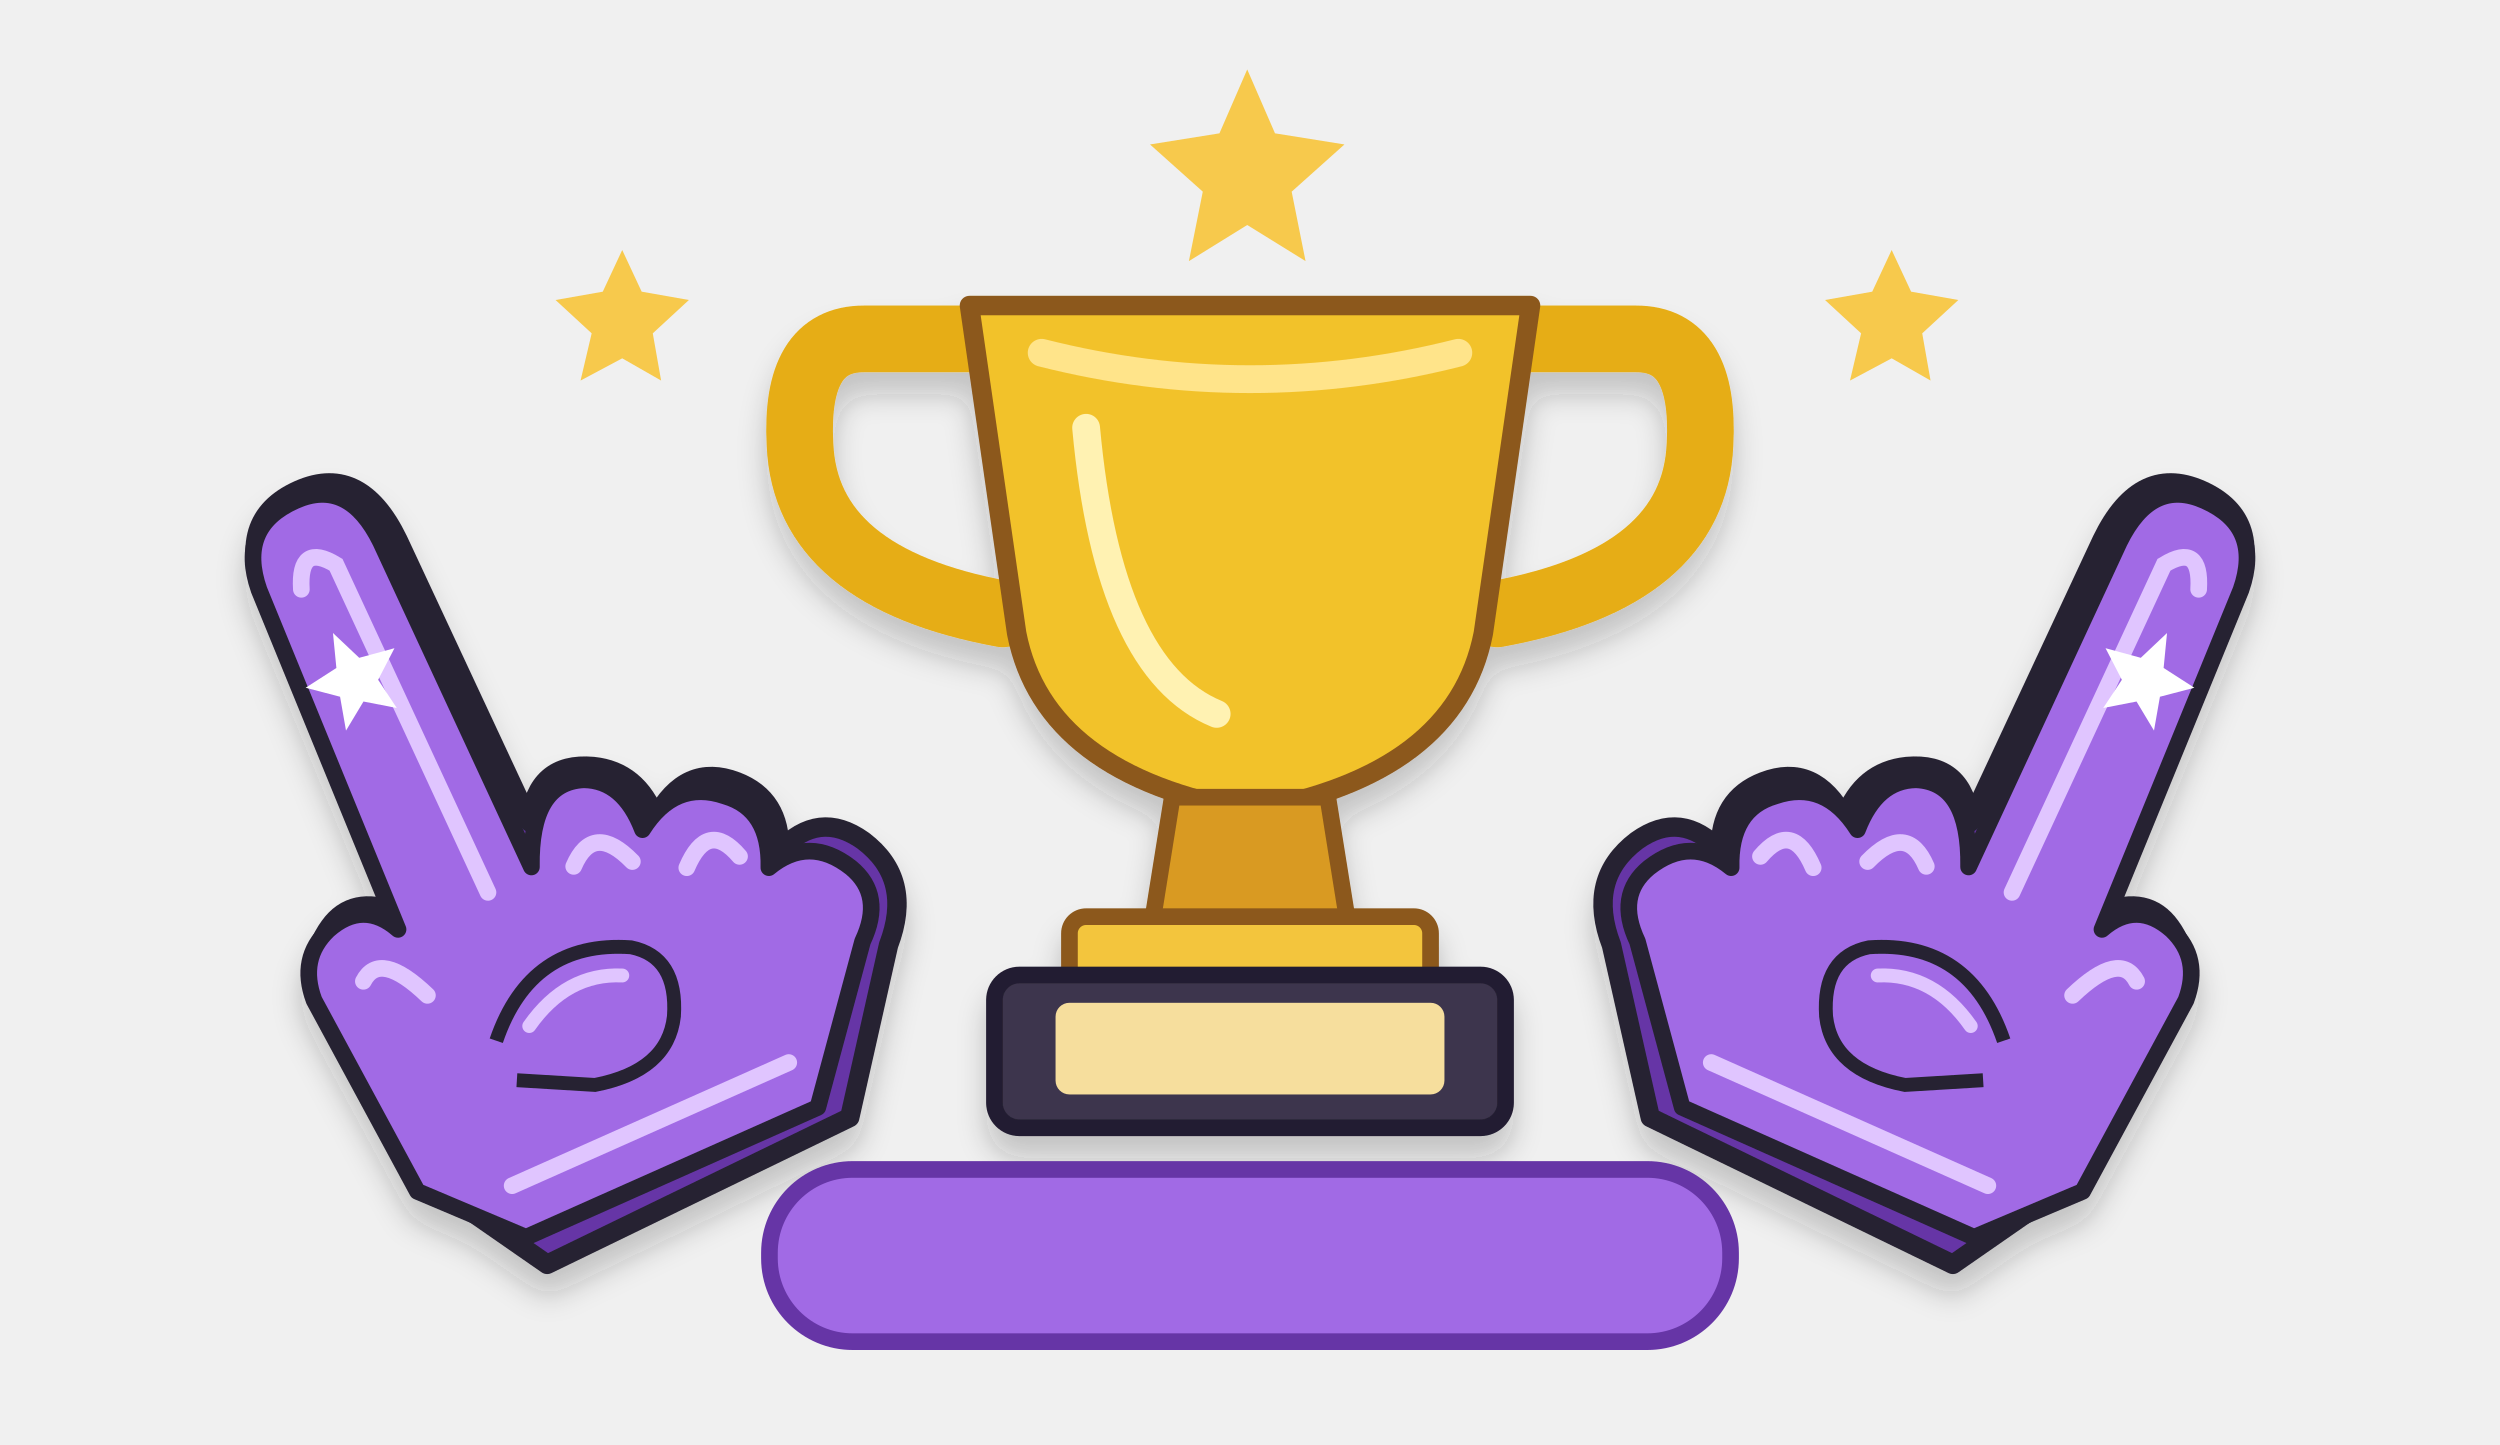
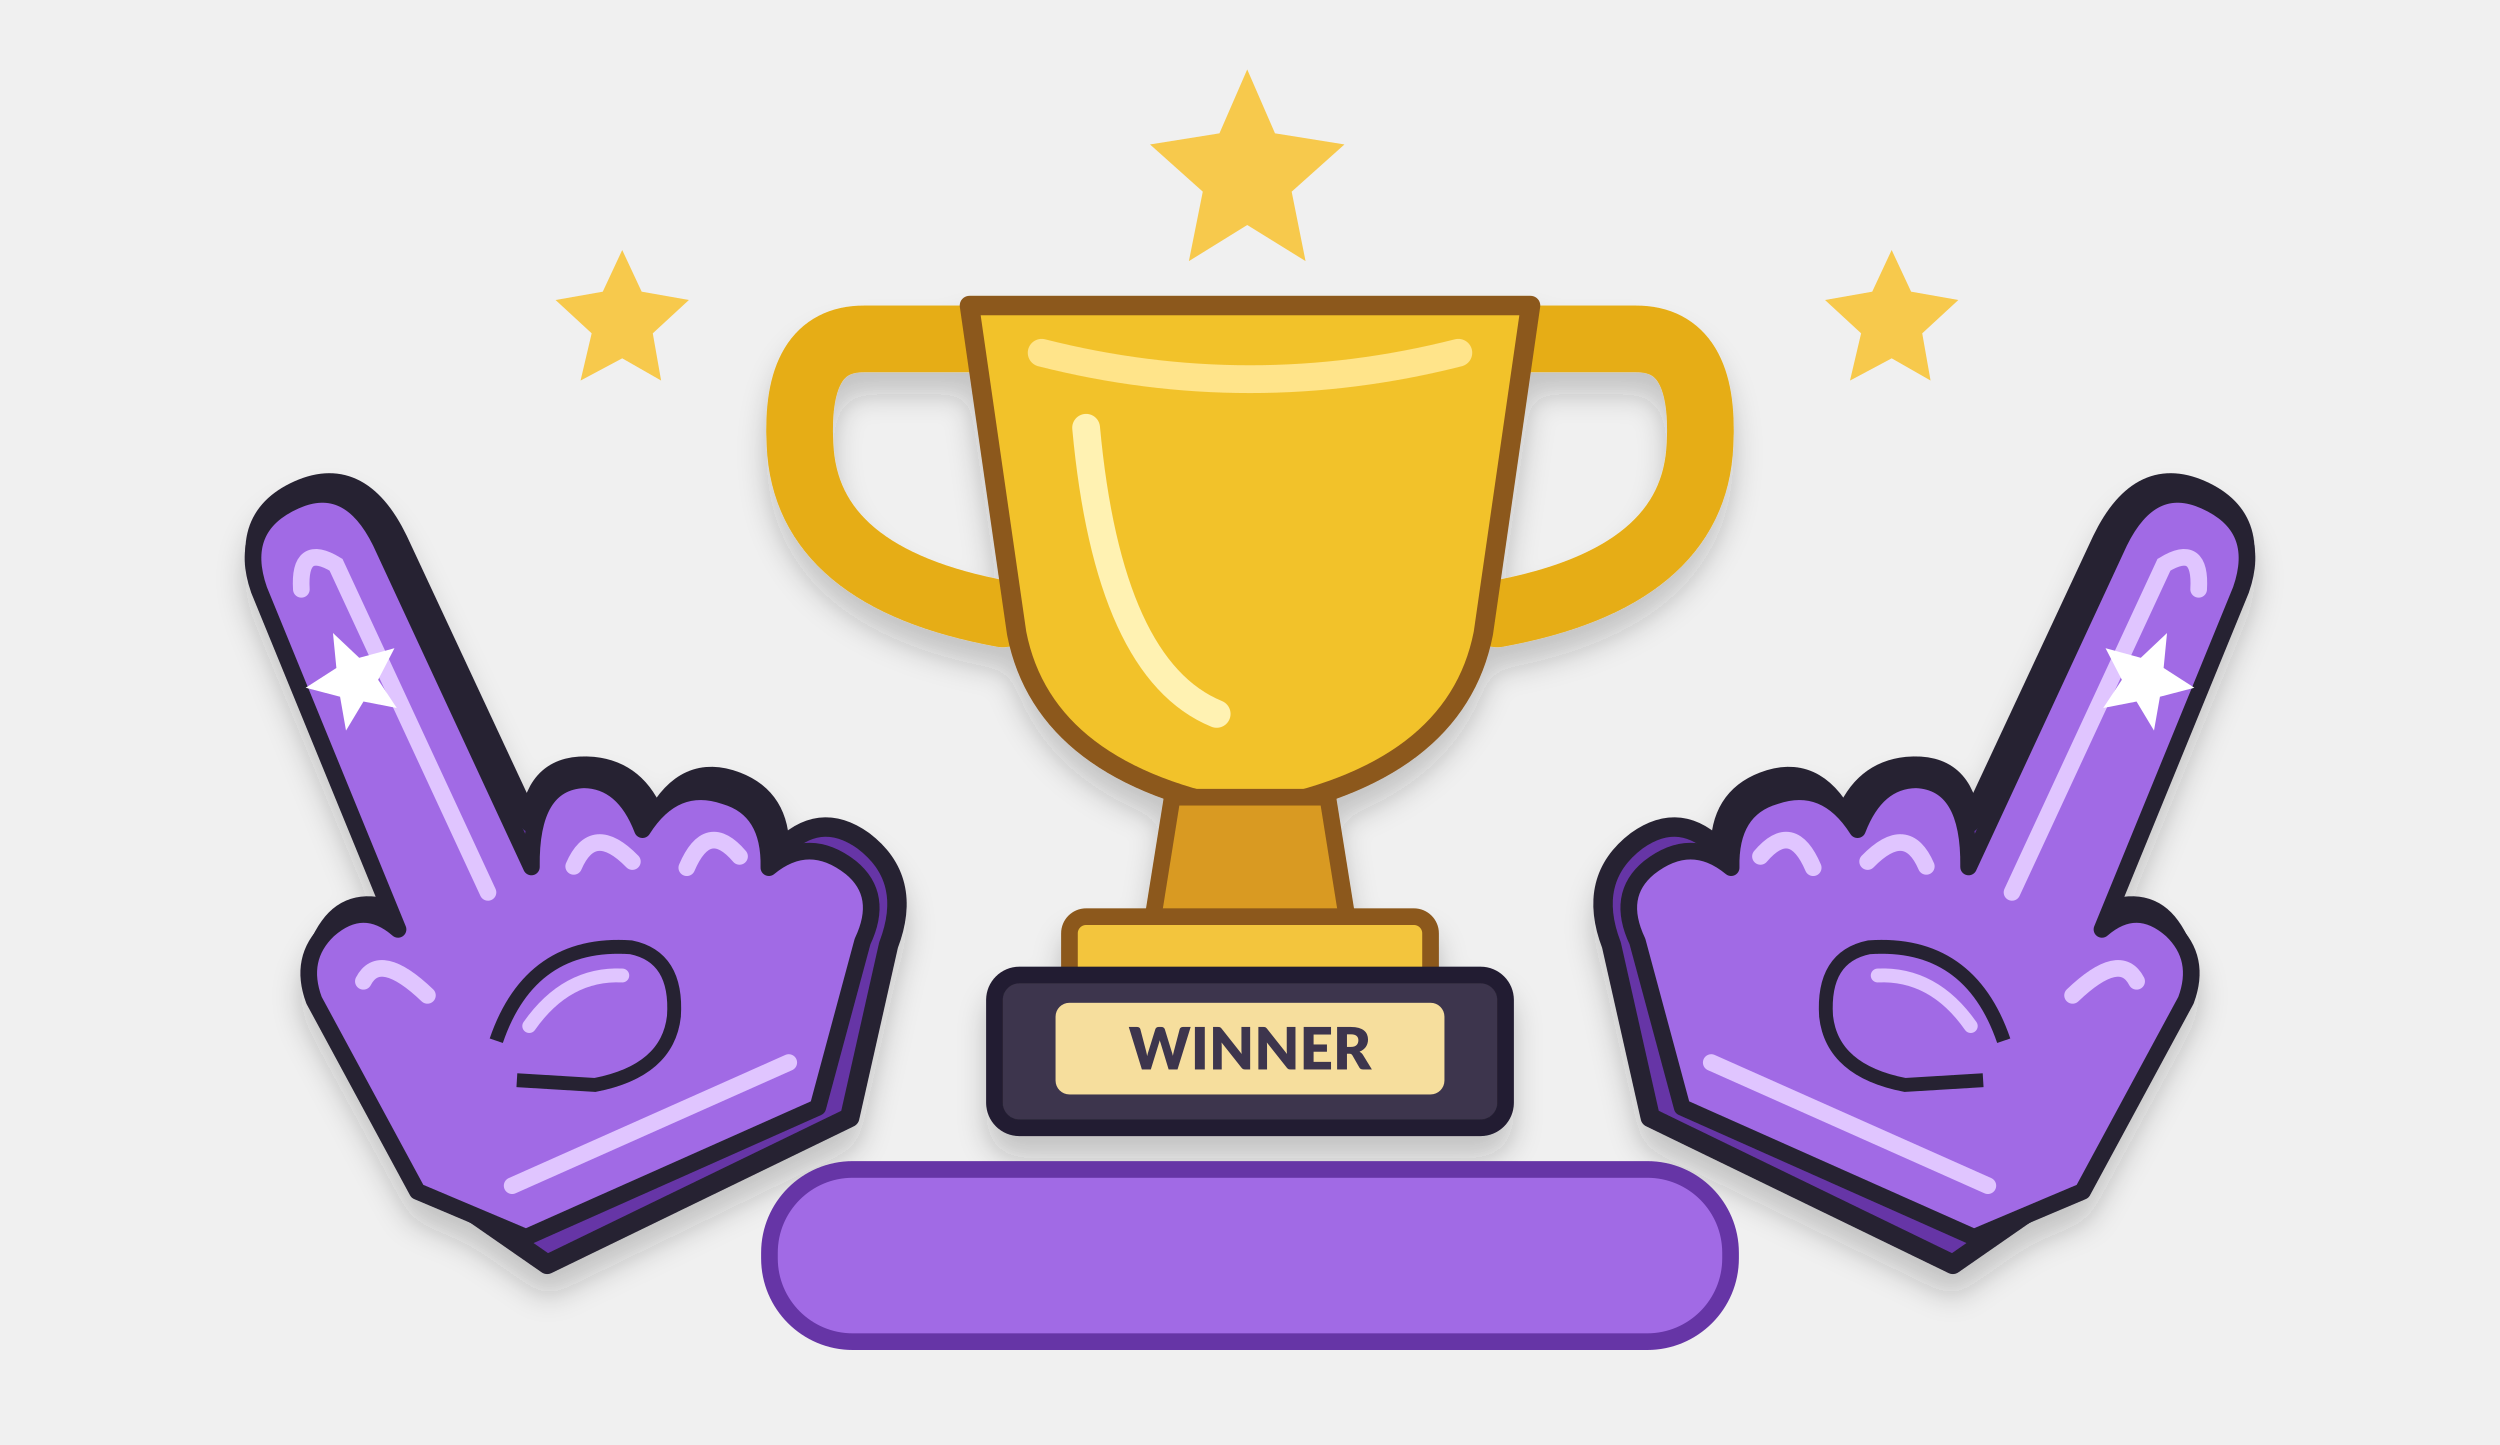
- <svg xmlns="http://www.w3.org/2000/svg" width="900" height="520" viewBox="0 0 900 520" role="img" aria-label="Violet text-free victory template">
+ <svg xmlns="http://www.w3.org/2000/svg" width="900" height="520" viewBox="0 0 900 520" role="img" aria-label="Violet victory template with WINNER trophy">
  <defs>
    <filter id="soft" x="-20%" y="-20%" width="140%" height="140%">
      <feDropShadow dx="0" dy="8" stdDeviation="5" flood-color="#261D28" flood-opacity=".22" />
    </filter>
    <g id="finger">
      <path d="M-73 145 L-87 61 Q-89 43 -75 35 Q-63 28 -51 40 L-48 -80 Q-48 -112 -23 -113 Q3 -114 4 -82 L6 30 Q17 11 35 21 Q49 29 48 47 Q66 33 80 47 Q92 59 84 76 Q103 68 113 85 Q124 105 106 123 L68 174 L-53 178 Z" fill="#6635A6" stroke="#262331" stroke-width="7" stroke-linejoin="round" />
      <path d="M-85 135 L-91 57 Q-90 41 -76 36 Q-60 31 -53 46 L-49 -86 Q-47 -110 -24 -110 Q-3 -110 -2 -84 L0 45 Q12 17 30 24 Q43 30 42 49 Q60 37 74 50 Q87 61 78 80 Q96 75 105 92 Q112 106 98 118 L59 166 L-56 166 Z" fill="#A16AE5" stroke="#262331" stroke-width="6" stroke-linejoin="round" />
      <path d="M-35 -80 Q-29 -96 -20 -83 L-18 47 M-72 58 Q-62 50 -53 72 M14 51 Q27 39 34 58 M51 68 Q65 55 70 72 M-53 147 L56 147" fill="none" stroke="#E0C5FF" stroke-width="6" stroke-linecap="round" />
      <path d="M-37 97 Q-11 69 21 86 Q35 96 25 115 Q15 132 -11 126 L-36 113" fill="#A16AE5" stroke="#262331" stroke-width="5" />
      <path d="M-24 97 Q-4 85 14 94" fill="none" stroke="#E0C5FF" stroke-width="5" stroke-linecap="round" />
      <path d="M-31 -61 l5 12 13 2 -10 8 2 12 -10 -7 -10 7 3 -12 -10 -8 13 -2Z" fill="white" />
    </g>
  </defs>
  <g fill="#F7C94C">
    <path d="M449 25 l10 23 25 4 -19 17 5 25 -21 -13 -21 13 5 -25 -19 -17 25 -4Z" />
    <path d="M224 90 l7 15 17 3 -13 12 3 17 -14 -8 -15 8 4 -17 -13 -12 17 -3Z" />
    <path d="M681 90 l7 15 17 3 -13 12 3 17 -14 -8 -15 8 4 -17 -13 -12 17 -3Z" />
  </g>
  <g filter="url(#soft)">
    <g transform="translate(173 271) rotate(-24)">
      <use href="#finger" />
    </g>
    <g transform="translate(727 271) rotate(24) scale(-1 1)">
      <use href="#finger" />
    </g>
    <path d="M353 122 H311 Q286 122 288 160 Q290 208 361 221" fill="none" stroke="#E6AD18" stroke-width="24" stroke-linecap="round" />
    <path d="M547 122 H589 Q614 122 612 160 Q610 208 539 221" fill="none" stroke="#E6AD18" stroke-width="24" stroke-linecap="round" />
    <path d="M349 110 H551 L534 228 Q524 279 450 292 Q376 279 366 228 Z" fill="#F2C22C" stroke="#8C581A" stroke-width="7" stroke-linejoin="round" />
    <path d="M375 127 Q450 146 525 127" fill="none" stroke="#FFE48A" stroke-width="10" stroke-linecap="round" />
    <path d="M391 154 Q399 241 438 257" fill="none" stroke="#FFF2B2" stroke-width="10" stroke-linecap="round" />
    <path d="M422 287 H478 L486 337 H414 Z" fill="#D99A21" stroke="#8C581A" stroke-width="6" />
    <rect x="385" y="330" width="130" height="26" rx="6" fill="#F3C53D" stroke="#8C581A" stroke-width="6" />
    <rect x="358" y="351" width="184" height="55" rx="9" fill="#3C344D" stroke="#241F30" stroke-width="6" />
    <rect x="380" y="361" width="140" height="33" rx="5" fill="#F6DE9D" />
+     <text x="450" y="385" text-anchor="middle" font-family="Lato,sans-serif" font-size="21" font-weight="900" fill="#3C344D">WINNER</text>
  </g>
  <g transform="translate(450 452)">
    <rect x="-173" y="-31" width="346" height="62" rx="30" fill="#A16AE5" stroke="#6635A6" stroke-width="6" />
  </g>
</svg>
